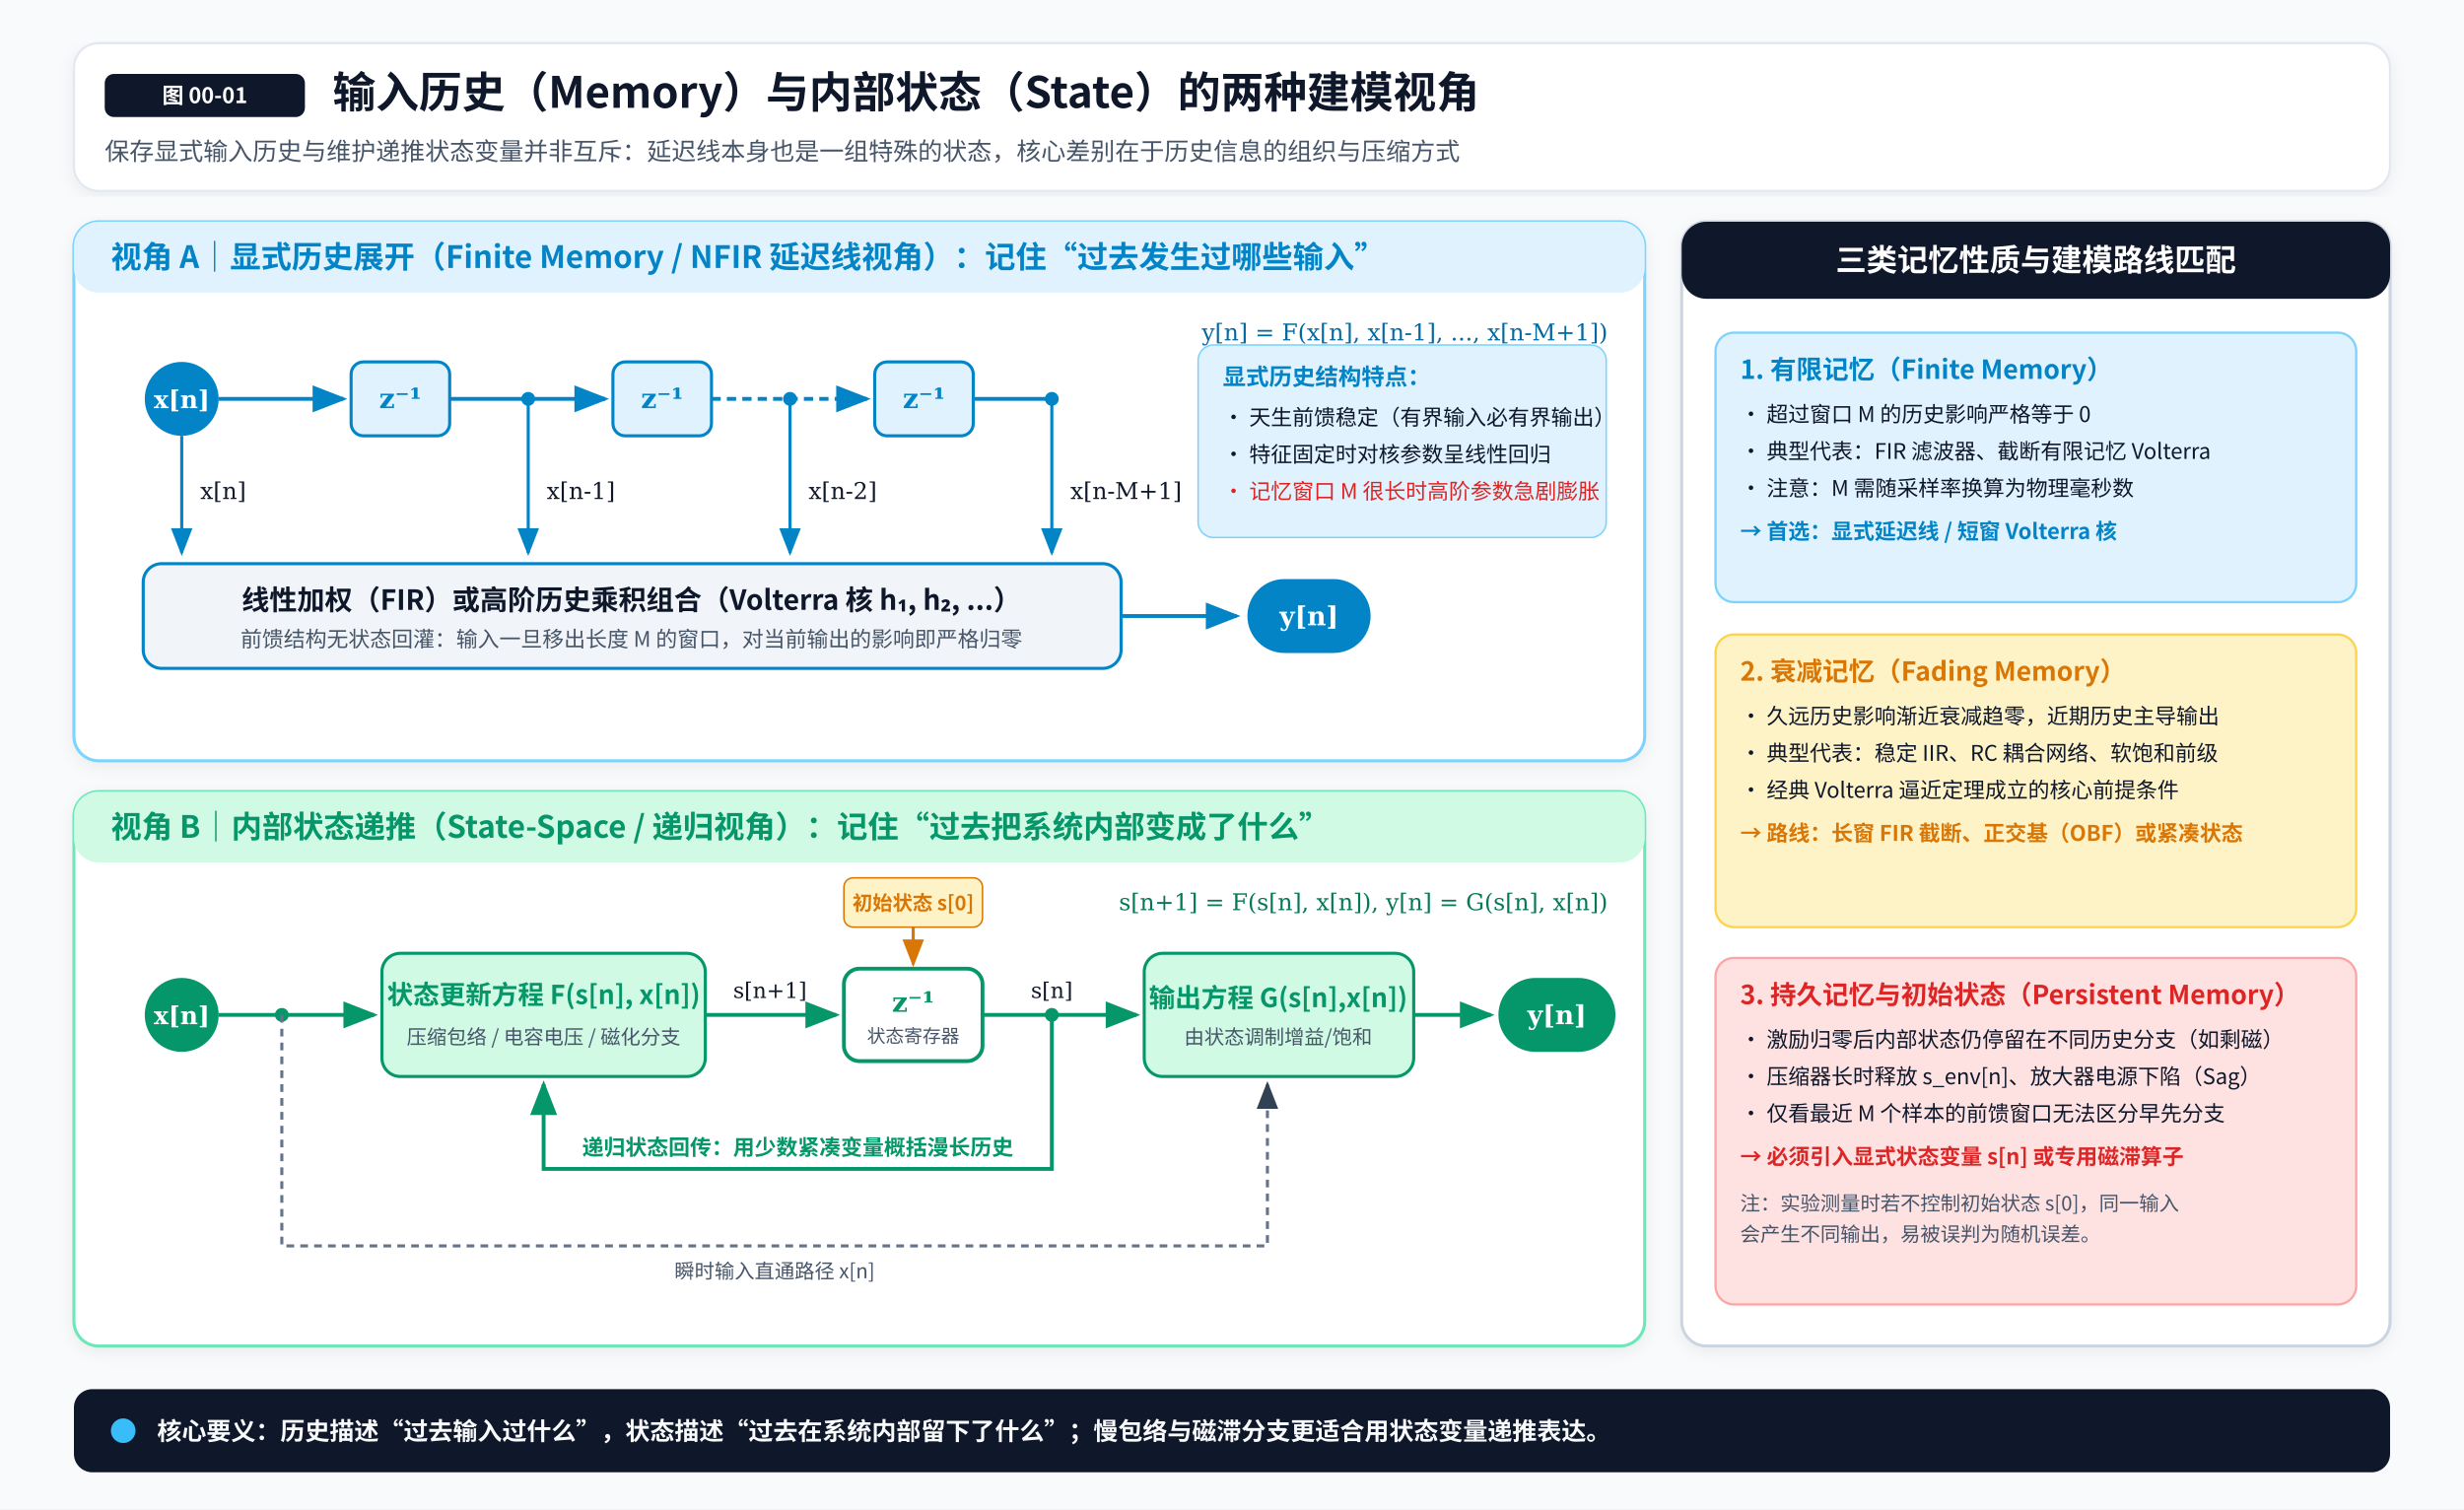
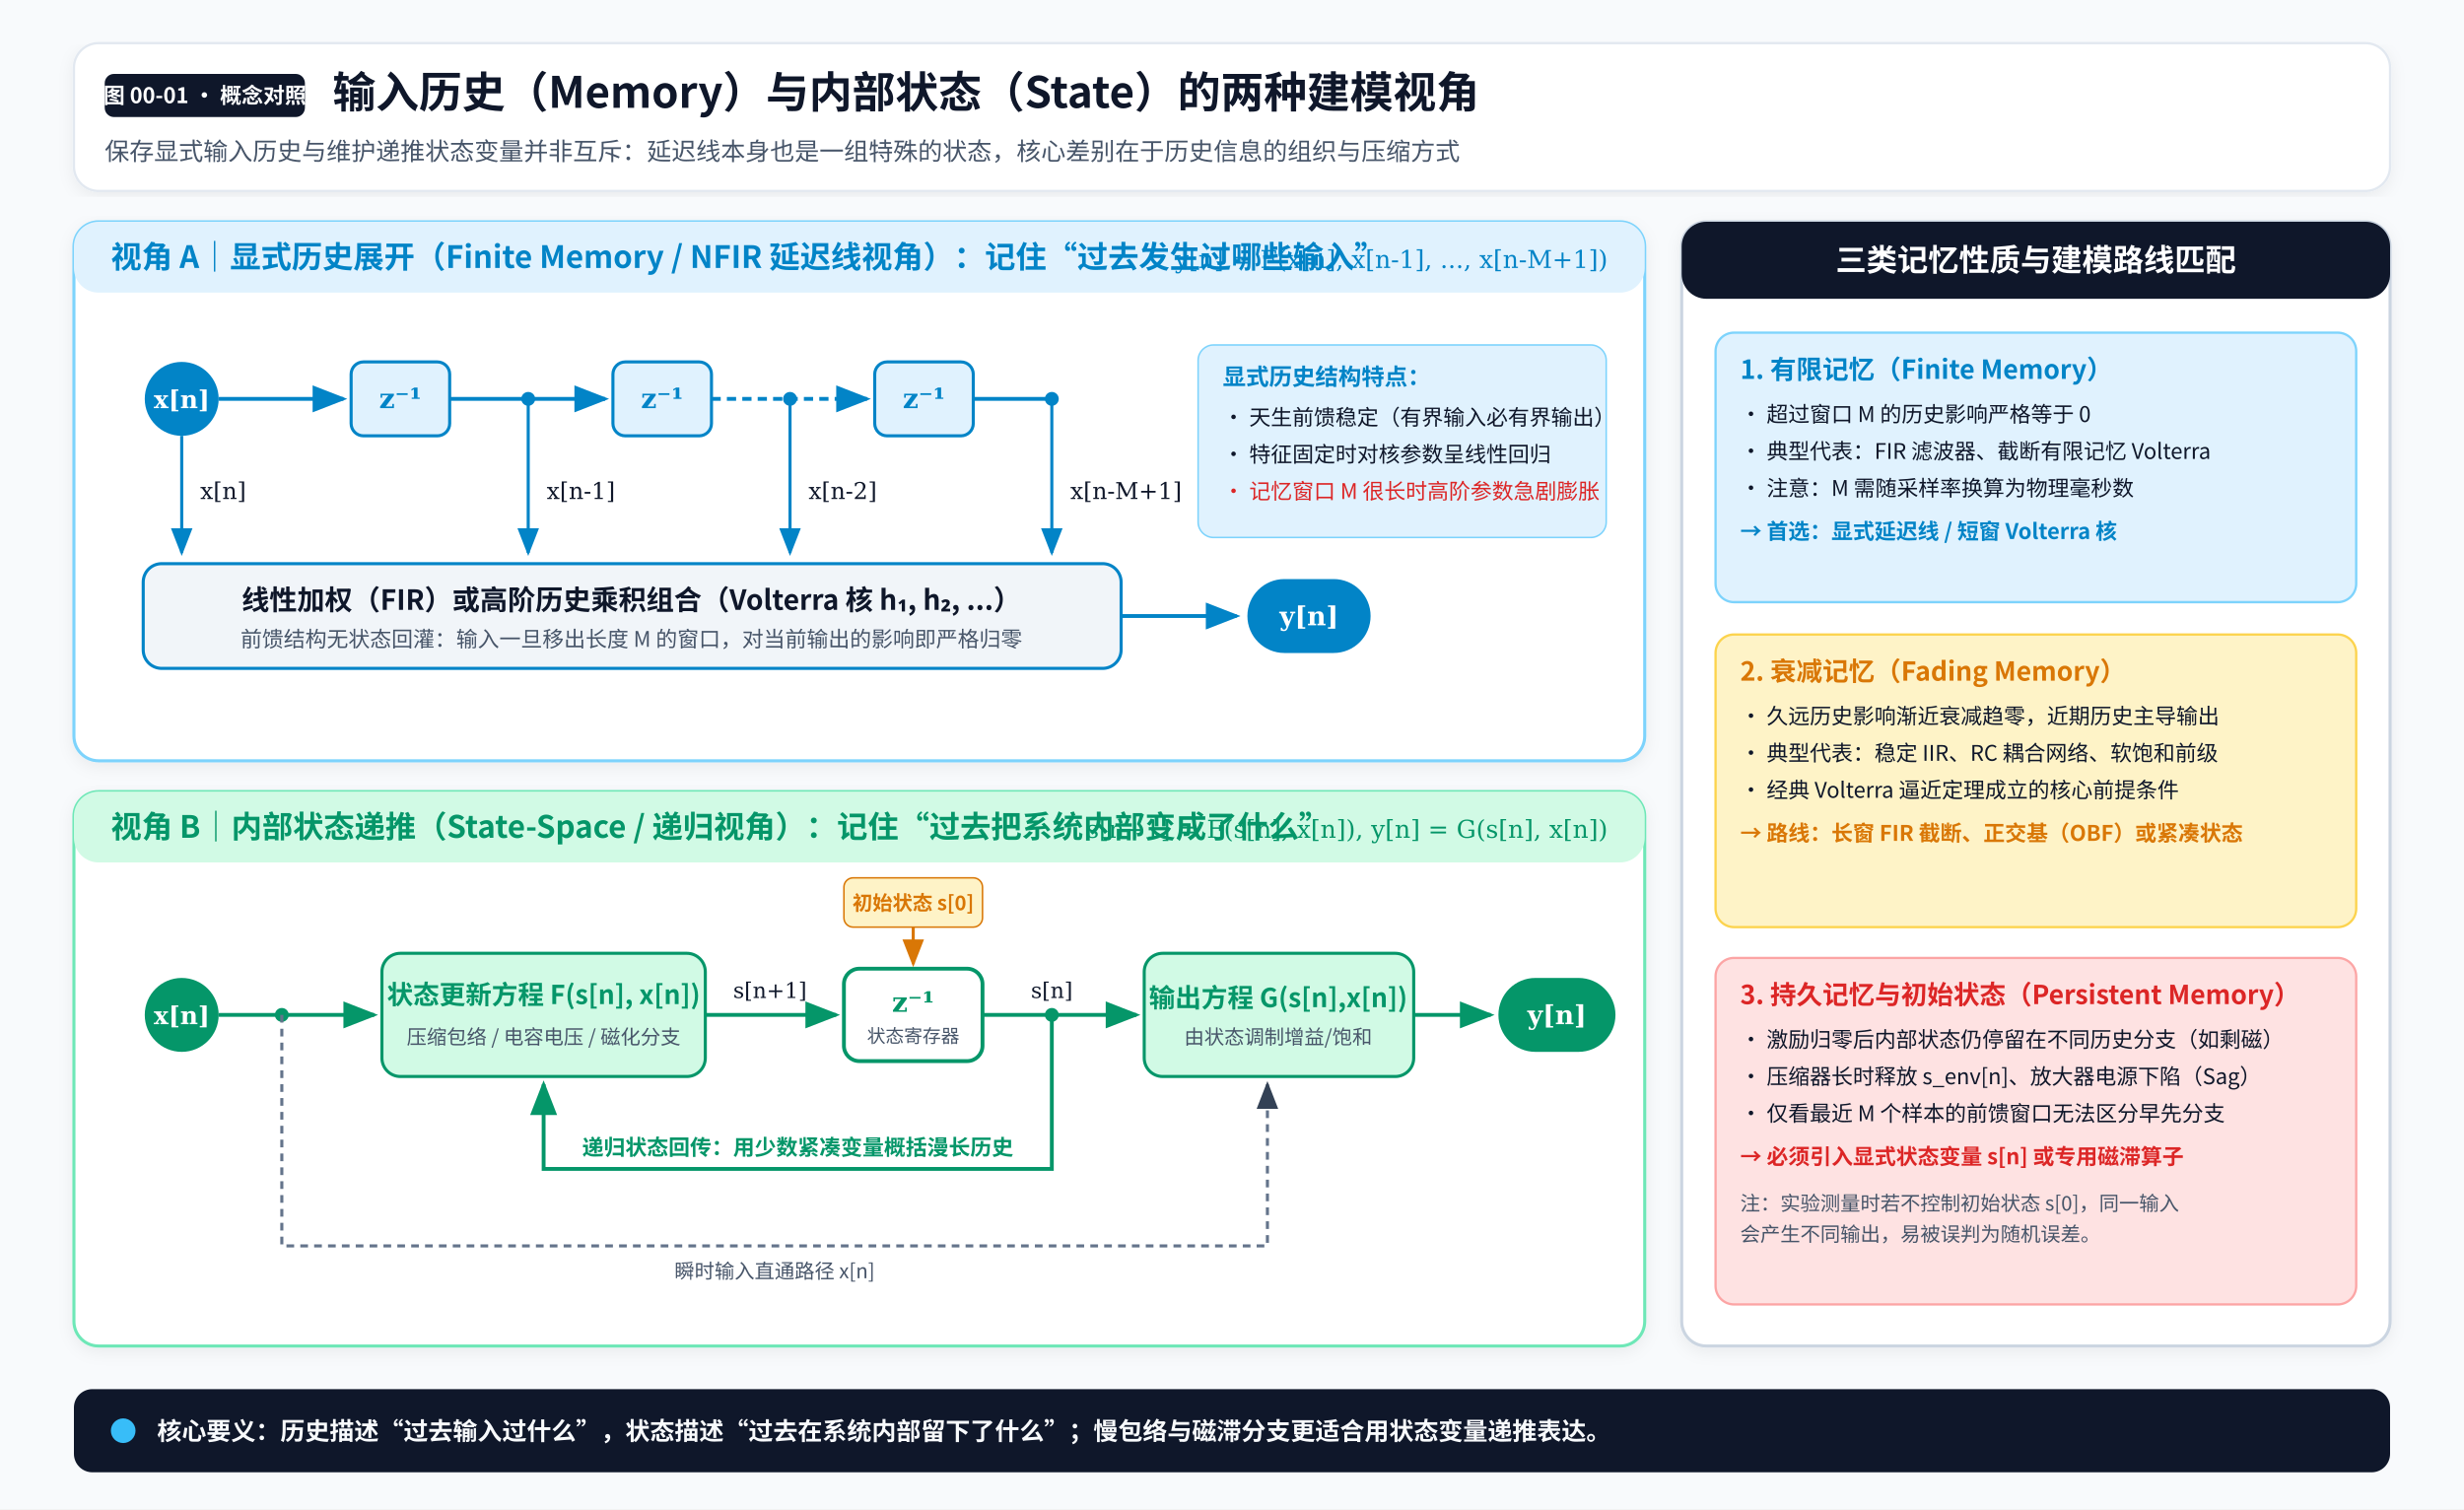
<svg xmlns="http://www.w3.org/2000/svg" width="1600" height="980" viewBox="0 0 1600 980">
  <defs>
    <filter id="shadow" x="-2%" y="-2%" width="104%" height="106%">
      <feGaussianBlur in="SourceAlpha" stdDeviation="5" result="vBlur" />
      <feOffset in="vBlur" dx="0" dy="3" result="vOffset" />
-       <feFlood flood-color="#0F172A" flood-opacity="0.06" result="vColor" />
-       <feComposite in="vColor" in2="vOffset" operator="in" result="vShadow" />
+       <feComponentTransfer>
+         <feFuncA type="linear" slope="0.06" />
+       </feComponentTransfer>
      <feMerge>
-         <feMergeNode in="vShadow" />
+         <feMergeNode />
        <feMergeNode in="SourceGraphic" />
      </feMerge>
    </filter>
    <marker id="arr-dark" markerWidth="10" markerHeight="10" refX="8" refY="3.5" orient="auto">
      <path d="M0,0 L0,7 L9,3.5 z" fill="#334155" />
    </marker>
    <marker id="arr-lin" markerWidth="10" markerHeight="10" refX="8" refY="3.5" orient="auto">
      <path d="M0,0 L0,7 L9,3.5 z" fill="#0284C7" />
    </marker>
    <marker id="arr-diag" markerWidth="10" markerHeight="10" refX="8" refY="3.5" orient="auto">
      <path d="M0,0 L0,7 L9,3.5 z" fill="#D97706" />
    </marker>
    <marker id="arr-cross" markerWidth="10" markerHeight="10" refX="8" refY="3.5" orient="auto">
      <path d="M0,0 L0,7 L9,3.5 z" fill="#7C3AED" />
    </marker>
    <marker id="arr-state" markerWidth="10" markerHeight="10" refX="8" refY="3.5" orient="auto">
      <path d="M0,0 L0,7 L9,3.5 z" fill="#059669" />
    </marker>
    <marker id="arr-warn" markerWidth="10" markerHeight="10" refX="8" refY="3.5" orient="auto">
      <path d="M0,0 L0,7 L9,3.5 z" fill="#DC2626" />
    </marker>
  </defs>
  <rect width="1600" height="980" fill="#F8FAFC" />
  <rect x="48" y="28" width="1504" height="96" rx="16" fill="#FFFFFF" stroke="#E2E8F0" stroke-width="1.5" filter="url(#shadow)" />
  <rect x="68" y="48" width="130" height="28" rx="6" fill="#0F172A" />
-   <text x="133" y="67" text-anchor="middle" font-size="14" font-weight="bold" font-family="Noto Sans CJK SC, Noto Sans SC, Microsoft YaHei, PingFang SC, sans-serif" fill="#FFFFFF">图 00-01</text>
+   <text x="133" y="67" text-anchor="middle" font-size="14" font-weight="bold" font-family="Noto Sans CJK SC, Noto Sans SC, Microsoft YaHei, PingFang SC, sans-serif" fill="#FFFFFF">图 00-01 · 概念对照</text>
  <text x="216" y="70" font-size="28" font-weight="bold" font-family="Noto Sans CJK SC, Noto Sans SC, Microsoft YaHei, PingFang SC, sans-serif" fill="#0F172A">输入历史（Memory）与内部状态（State）的两种建模视角</text>
  <text x="68" y="104" font-size="16" font-family="Noto Sans CJK SC, Noto Sans SC, Microsoft YaHei, PingFang SC, sans-serif" fill="#475569">保存显式输入历史与维护递推状态变量并非互斥：延迟线本身也是一组特殊的状态，核心差别在于历史信息的组织与压缩方式</text>
  <g transform="translate(48, 144)">
    <rect x="0" y="0" width="1020" height="350" rx="16" fill="#FFFFFF" stroke="#7DD3FC" stroke-width="2" filter="url(#shadow)" />
    <rect x="0" y="0" width="1020" height="46" rx="16" fill="#E0F2FE" />
    <text x="24" y="30" font-size="20" font-weight="bold" font-family="Noto Sans CJK SC, Noto Sans SC, Microsoft YaHei, PingFang SC, sans-serif" fill="#0284C7">视角 A｜显式历史展开（Finite Memory / NFIR 延迟线视角）：记住“过去发生过哪些输入”</text>
-     <text x="996" y="77" text-anchor="end" font-size="15" font-family="DejaVu Serif, Georgia, Times New Roman, serif" fill="#0369A1">y[n] = F(x[n], x[n-1], ..., x[n-M+1])</text>
+     <text x="996" y="30" text-anchor="end" font-size="16" font-family="DejaVu Serif, Georgia, Times New Roman, serif" fill="#0284C7">y[n] = F(x[n], x[n-1], ..., x[n-M+1])</text>
    <circle cx="70" cy="115" r="24" fill="#0284C7" />
    <text x="70" y="121" text-anchor="middle" font-size="16" font-weight="bold" font-family="DejaVu Serif, Georgia, Times New Roman, serif" fill="#FFF">x[n]</text>
    <line x1="94" y1="115" x2="175" y2="115" stroke="#0284C7" stroke-width="2.5" marker-end="url(#arr-lin)" />
    <rect x="180" y="91" width="64" height="48" rx="8" fill="#E0F2FE" stroke="#0284C7" stroke-width="2" />
    <text x="212" y="121" text-anchor="middle" font-size="18" font-weight="bold" font-family="DejaVu Serif, Georgia, Times New Roman, serif" fill="#0284C7">z⁻¹</text>
    <line x1="244" y1="115" x2="345" y2="115" stroke="#0284C7" stroke-width="2.5" marker-end="url(#arr-lin)" />
    <rect x="350" y="91" width="64" height="48" rx="8" fill="#E0F2FE" stroke="#0284C7" stroke-width="2" />
    <text x="382" y="121" text-anchor="middle" font-size="18" font-weight="bold" font-family="DejaVu Serif, Georgia, Times New Roman, serif" fill="#0284C7">z⁻¹</text>
    <line x1="414" y1="115" x2="515" y2="115" stroke="#0284C7" stroke-width="2.5" stroke-dasharray="6,4" marker-end="url(#arr-lin)" />
    <rect x="520" y="91" width="64" height="48" rx="8" fill="#E0F2FE" stroke="#0284C7" stroke-width="2" />
    <text x="552" y="121" text-anchor="middle" font-size="18" font-weight="bold" font-family="DejaVu Serif, Georgia, Times New Roman, serif" fill="#0284C7">z⁻¹</text>
    <line x1="70" y1="139" x2="70" y2="215" stroke="#0284C7" stroke-width="2" marker-end="url(#arr-lin)" />
    <text x="82" y="180" font-size="15" font-family="DejaVu Serif, Georgia, Times New Roman, serif" fill="#0F172A">x[n]</text>
    <line x1="295" y1="115" x2="295" y2="215" stroke="#0284C7" stroke-width="2" marker-end="url(#arr-lin)" />
    <circle cx="295" cy="115" r="4.5" fill="#0284C7" />
    <text x="307" y="180" font-size="15" font-family="DejaVu Serif, Georgia, Times New Roman, serif" fill="#0F172A">x[n-1]</text>
    <line x1="465" y1="115" x2="465" y2="215" stroke="#0284C7" stroke-width="2" marker-end="url(#arr-lin)" />
    <circle cx="465" cy="115" r="4.5" fill="#0284C7" />
    <text x="477" y="180" font-size="15" font-family="DejaVu Serif, Georgia, Times New Roman, serif" fill="#0F172A">x[n-2]</text>
    <line x1="635" y1="115" x2="635" y2="215" stroke="#0284C7" stroke-width="2" marker-end="url(#arr-lin)" />
    <line x1="584" y1="115" x2="635" y2="115" stroke="#0284C7" stroke-width="2.5" />
    <circle cx="635" cy="115" r="4.5" fill="#0284C7" />
    <text x="647" y="180" font-size="15" font-family="DejaVu Serif, Georgia, Times New Roman, serif" fill="#0F172A">x[n-M+1]</text>
    <rect x="45" y="222" width="635" height="68" rx="12" fill="#F1F5F9" stroke="#0284C7" stroke-width="2" />
    <text x="362" y="252" text-anchor="middle" font-size="18" font-weight="bold" font-family="Noto Sans CJK SC, Noto Sans SC, Microsoft YaHei, PingFang SC, sans-serif" fill="#0F172A">线性加权（FIR）或高阶历史乘积组合（Volterra 核 h₁, h₂, ...）</text>
    <text x="362" y="276" text-anchor="middle" font-size="14" font-family="Noto Sans CJK SC, Noto Sans SC, Microsoft YaHei, PingFang SC, sans-serif" fill="#475569">前馈结构无状态回灌：输入一旦移出长度 M 的窗口，对当前输出的影响即严格归零</text>
    <line x1="680" y1="256" x2="755" y2="256" stroke="#0284C7" stroke-width="2.5" marker-end="url(#arr-lin)" />
    <rect x="762" y="232" width="80" height="48" rx="24" fill="#0284C7" />
    <text x="802" y="262" text-anchor="middle" font-size="17" font-weight="bold" font-family="DejaVu Serif, Georgia, Times New Roman, serif" fill="#FFF">y[n]</text>
    <rect x="730" y="80" width="265" height="125" rx="10" fill="#E0F2FE" stroke="#7DD3FC" />
    <text x="746" y="106" font-size="15" font-weight="bold" font-family="Noto Sans CJK SC, Noto Sans SC, Microsoft YaHei, PingFang SC, sans-serif" fill="#0284C7">显式历史结构特点：</text>
    <text x="746" y="132" font-size="14" font-family="Noto Sans CJK SC, Noto Sans SC, Microsoft YaHei, PingFang SC, sans-serif" fill="#0F172A">• 天生前馈稳定（有界输入必有界输出）</text>
    <text x="746" y="156" font-size="14" font-family="Noto Sans CJK SC, Noto Sans SC, Microsoft YaHei, PingFang SC, sans-serif" fill="#0F172A">• 特征固定时对核参数呈线性回归</text>
    <text x="746" y="180" font-size="14" font-family="Noto Sans CJK SC, Noto Sans SC, Microsoft YaHei, PingFang SC, sans-serif" fill="#DC2626">• 记忆窗口 M 很长时高阶参数急剧膨胀</text>
  </g>
  <g transform="translate(48, 514)">
    <rect x="0" y="0" width="1020" height="360" rx="16" fill="#FFFFFF" stroke="#6EE7B7" stroke-width="2" filter="url(#shadow)" />
    <rect x="0" y="0" width="1020" height="46" rx="16" fill="#D1FAE5" />
    <text x="24" y="30" font-size="20" font-weight="bold" font-family="Noto Sans CJK SC, Noto Sans SC, Microsoft YaHei, PingFang SC, sans-serif" fill="#059669">视角 B｜内部状态递推（State-Space / 递归视角）：记住“过去把系统内部变成了什么”</text>
-     <text x="996" y="77" text-anchor="end" font-size="15" font-family="DejaVu Serif, Georgia, Times New Roman, serif" fill="#047857">s[n+1] = F(s[n], x[n]),  y[n] = G(s[n], x[n])</text>
+     <text x="996" y="30" text-anchor="end" font-size="16" font-family="DejaVu Serif, Georgia, Times New Roman, serif" fill="#059669">s[n+1] = F(s[n], x[n]),  y[n] = G(s[n], x[n])</text>
    <circle cx="70" cy="145" r="24" fill="#059669" />
    <text x="70" y="151" text-anchor="middle" font-size="16" font-weight="bold" font-family="DejaVu Serif, Georgia, Times New Roman, serif" fill="#FFF">x[n]</text>
    <line x1="94" y1="145" x2="195" y2="145" stroke="#059669" stroke-width="2.5" marker-end="url(#arr-state)" />
    <rect x="200" y="105" width="210" height="80" rx="12" fill="#D1FAE5" stroke="#059669" stroke-width="2" />
    <text x="305" y="138" text-anchor="middle" font-size="17" font-weight="bold" font-family="Noto Sans CJK SC, Noto Sans SC, Microsoft YaHei, PingFang SC, sans-serif" fill="#059669">状态更新方程 F(s[n], x[n])</text>
    <text x="305" y="164" text-anchor="middle" font-size="13" font-family="Noto Sans CJK SC, Noto Sans SC, Microsoft YaHei, PingFang SC, sans-serif" fill="#475569">压缩包络 / 电容电压 / 磁化分支</text>
    <line x1="410" y1="145" x2="495" y2="145" stroke="#059669" stroke-width="2.5" marker-end="url(#arr-state)" />
    <text x="452" y="134" text-anchor="middle" font-size="14" font-family="DejaVu Serif, Georgia, Times New Roman, serif" fill="#0F172A">s[n+1]</text>
    <rect x="500" y="115" width="90" height="60" rx="10" fill="#FFFFFF" stroke="#059669" stroke-width="2.5" />
    <text x="545" y="143" text-anchor="middle" font-size="18" font-weight="bold" font-family="DejaVu Serif, Georgia, Times New Roman, serif" fill="#059669">z⁻¹</text>
    <text x="545" y="163" text-anchor="middle" font-size="12" font-family="Noto Sans CJK SC, Noto Sans SC, Microsoft YaHei, PingFang SC, sans-serif" fill="#475569">状态寄存器</text>
    <rect x="500" y="56" width="90" height="32" rx="6" fill="#FEF3C7" stroke="#D97706" />
    <text x="545" y="77" text-anchor="middle" font-size="13" font-weight="bold" font-family="Noto Sans CJK SC, Noto Sans SC, Microsoft YaHei, PingFang SC, sans-serif" fill="#D97706">初始状态 s[0]</text>
    <line x1="545" y1="88" x2="545" y2="112" stroke="#D97706" stroke-width="2" marker-end="url(#arr-diag)" />
    <line x1="590" y1="145" x2="690" y2="145" stroke="#059669" stroke-width="2.5" marker-end="url(#arr-state)" />
    <text x="635" y="134" text-anchor="middle" font-size="14" font-family="DejaVu Serif, Georgia, Times New Roman, serif" fill="#0F172A">s[n]</text>
    <circle cx="635" cy="145" r="4.5" fill="#059669" />
    <path d="M 635 145 L 635 245 L 305 245 L 305 190" fill="none" stroke="#059669" stroke-width="2.5" marker-end="url(#arr-state)" />
    <text x="470" y="236" text-anchor="middle" font-size="14" font-weight="bold" font-family="Noto Sans CJK SC, Noto Sans SC, Microsoft YaHei, PingFang SC, sans-serif" fill="#059669">递归状态回传：用少数紧凑变量概括漫长历史</text>
    <circle cx="135" cy="145" r="4.5" fill="#059669" />
    <path d="M 135 145 L 135 295 L 775 295 L 775 190" fill="none" stroke="#64748B" stroke-width="2" stroke-dasharray="5,4" marker-end="url(#arr-dark)" />
    <text x="455" y="316" text-anchor="middle" font-size="13" font-family="Noto Sans CJK SC, Noto Sans SC, Microsoft YaHei, PingFang SC, sans-serif" fill="#475569">瞬时输入直通路径 x[n]</text>
    <rect x="695" y="105" width="175" height="80" rx="12" fill="#D1FAE5" stroke="#059669" stroke-width="2" />
    <text x="782" y="140" text-anchor="middle" font-size="17" font-weight="bold" font-family="Noto Sans CJK SC, Noto Sans SC, Microsoft YaHei, PingFang SC, sans-serif" fill="#059669">输出方程 G(s[n],x[n])</text>
    <text x="782" y="164" text-anchor="middle" font-size="13" font-family="Noto Sans CJK SC, Noto Sans SC, Microsoft YaHei, PingFang SC, sans-serif" fill="#475569">由状态调制增益/饱和</text>
    <line x1="870" y1="145" x2="920" y2="145" stroke="#059669" stroke-width="2.5" marker-end="url(#arr-state)" />
    <rect x="925" y="121" width="76" height="48" rx="24" fill="#059669" />
    <text x="963" y="151" text-anchor="middle" font-size="17" font-weight="bold" font-family="DejaVu Serif, Georgia, Times New Roman, serif" fill="#FFF">y[n]</text>
  </g>
  <g transform="translate(1092, 144)">
    <rect x="0" y="0" width="460" height="730" rx="16" fill="#FFFFFF" stroke="#CBD5E1" stroke-width="2" filter="url(#shadow)" />
    <rect x="0" y="0" width="460" height="50" rx="16" fill="#0F172A" />
    <text x="230" y="32" text-anchor="middle" font-size="20" font-weight="bold" font-family="Noto Sans CJK SC, Noto Sans SC, Microsoft YaHei, PingFang SC, sans-serif" fill="#FFFFFF">三类记忆性质与建模路线匹配</text>
    <rect x="22" y="72" width="416" height="175" rx="12" fill="#E0F2FE" stroke="#7DD3FC" stroke-width="1.5" />
    <text x="38" y="102" font-size="17" font-weight="bold" font-family="Noto Sans CJK SC, Noto Sans SC, Microsoft YaHei, PingFang SC, sans-serif" fill="#0284C7">1. 有限记忆（Finite Memory）</text>
    <text x="38" y="130" font-size="14" font-family="Noto Sans CJK SC, Noto Sans SC, Microsoft YaHei, PingFang SC, sans-serif" fill="#0F172A">• 超过窗口 M 的历史影响严格等于 0</text>
    <text x="38" y="154" font-size="14" font-family="Noto Sans CJK SC, Noto Sans SC, Microsoft YaHei, PingFang SC, sans-serif" fill="#0F172A">• 典型代表：FIR 滤波器、截断有限记忆 Volterra</text>
    <text x="38" y="178" font-size="14" font-family="Noto Sans CJK SC, Noto Sans SC, Microsoft YaHei, PingFang SC, sans-serif" fill="#0F172A">• 注意：M 需随采样率换算为物理毫秒数</text>
    <text x="38" y="206" font-size="14" font-weight="bold" font-family="Noto Sans CJK SC, Noto Sans SC, Microsoft YaHei, PingFang SC, sans-serif" fill="#0284C7">→ 首选：显式延迟线 / 短窗 Volterra 核</text>
    <rect x="22" y="268" width="416" height="190" rx="12" fill="#FEF3C7" stroke="#FCD34D" stroke-width="1.5" />
    <text x="38" y="298" font-size="17" font-weight="bold" font-family="Noto Sans CJK SC, Noto Sans SC, Microsoft YaHei, PingFang SC, sans-serif" fill="#D97706">2. 衰减记忆（Fading Memory）</text>
    <text x="38" y="326" font-size="14" font-family="Noto Sans CJK SC, Noto Sans SC, Microsoft YaHei, PingFang SC, sans-serif" fill="#0F172A">• 久远历史影响渐近衰减趋零，近期历史主导输出</text>
    <text x="38" y="350" font-size="14" font-family="Noto Sans CJK SC, Noto Sans SC, Microsoft YaHei, PingFang SC, sans-serif" fill="#0F172A">• 典型代表：稳定 IIR、RC 耦合网络、软饱和前级</text>
    <text x="38" y="374" font-size="14" font-family="Noto Sans CJK SC, Noto Sans SC, Microsoft YaHei, PingFang SC, sans-serif" fill="#0F172A">• 经典 Volterra 逼近定理成立的核心前提条件</text>
    <text x="38" y="402" font-size="14" font-weight="bold" font-family="Noto Sans CJK SC, Noto Sans SC, Microsoft YaHei, PingFang SC, sans-serif" fill="#D97706">→ 路线：长窗 FIR 截断、正交基（OBF）或紧凑状态</text>
    <rect x="22" y="478" width="416" height="225" rx="12" fill="#FEE2E2" stroke="#FCA5A5" stroke-width="1.5" />
    <text x="38" y="508" font-size="17" font-weight="bold" font-family="Noto Sans CJK SC, Noto Sans SC, Microsoft YaHei, PingFang SC, sans-serif" fill="#DC2626">3. 持久记忆与初始状态（Persistent Memory）</text>
    <text x="38" y="536" font-size="14" font-family="Noto Sans CJK SC, Noto Sans SC, Microsoft YaHei, PingFang SC, sans-serif" fill="#0F172A">• 激励归零后内部状态仍停留在不同历史分支（如剩磁）</text>
    <text x="38" y="560" font-size="14" font-family="Noto Sans CJK SC, Noto Sans SC, Microsoft YaHei, PingFang SC, sans-serif" fill="#0F172A">• 压缩器长时释放 s_env[n]、放大器电源下陷（Sag）</text>
    <text x="38" y="584" font-size="14" font-family="Noto Sans CJK SC, Noto Sans SC, Microsoft YaHei, PingFang SC, sans-serif" fill="#0F172A">• 仅看最近 M 个样本的前馈窗口无法区分早先分支</text>
    <text x="38" y="612" font-size="14" font-weight="bold" font-family="Noto Sans CJK SC, Noto Sans SC, Microsoft YaHei, PingFang SC, sans-serif" fill="#DC2626">→ 必须引入显式状态变量 s[n] 或专用磁滞算子</text>
    <text x="38" y="642" font-size="13" font-family="Noto Sans CJK SC, Noto Sans SC, Microsoft YaHei, PingFang SC, sans-serif" fill="#475569">注：实验测量时若不控制初始状态 s[0]，同一输入</text>
    <text x="38" y="662" font-size="13" font-family="Noto Sans CJK SC, Noto Sans SC, Microsoft YaHei, PingFang SC, sans-serif" fill="#475569">会产生不同输出，易被误判为随机误差。</text>
  </g>
  <rect x="48" y="902" width="1504" height="54" rx="12" fill="#0F172A" />
  <circle cx="80" cy="929" r="8" fill="#38BDF8" />
  <text x="102" y="935" font-size="16" font-weight="bold" font-family="Noto Sans CJK SC, Noto Sans SC, Microsoft YaHei, PingFang SC, sans-serif" fill="#F8FAFC">核心要义：历史描述“过去输入过什么”，状态描述“过去在系统内部留下了什么”；慢包络与磁滞分支更适合用状态变量递推表达。</text>
</svg>
